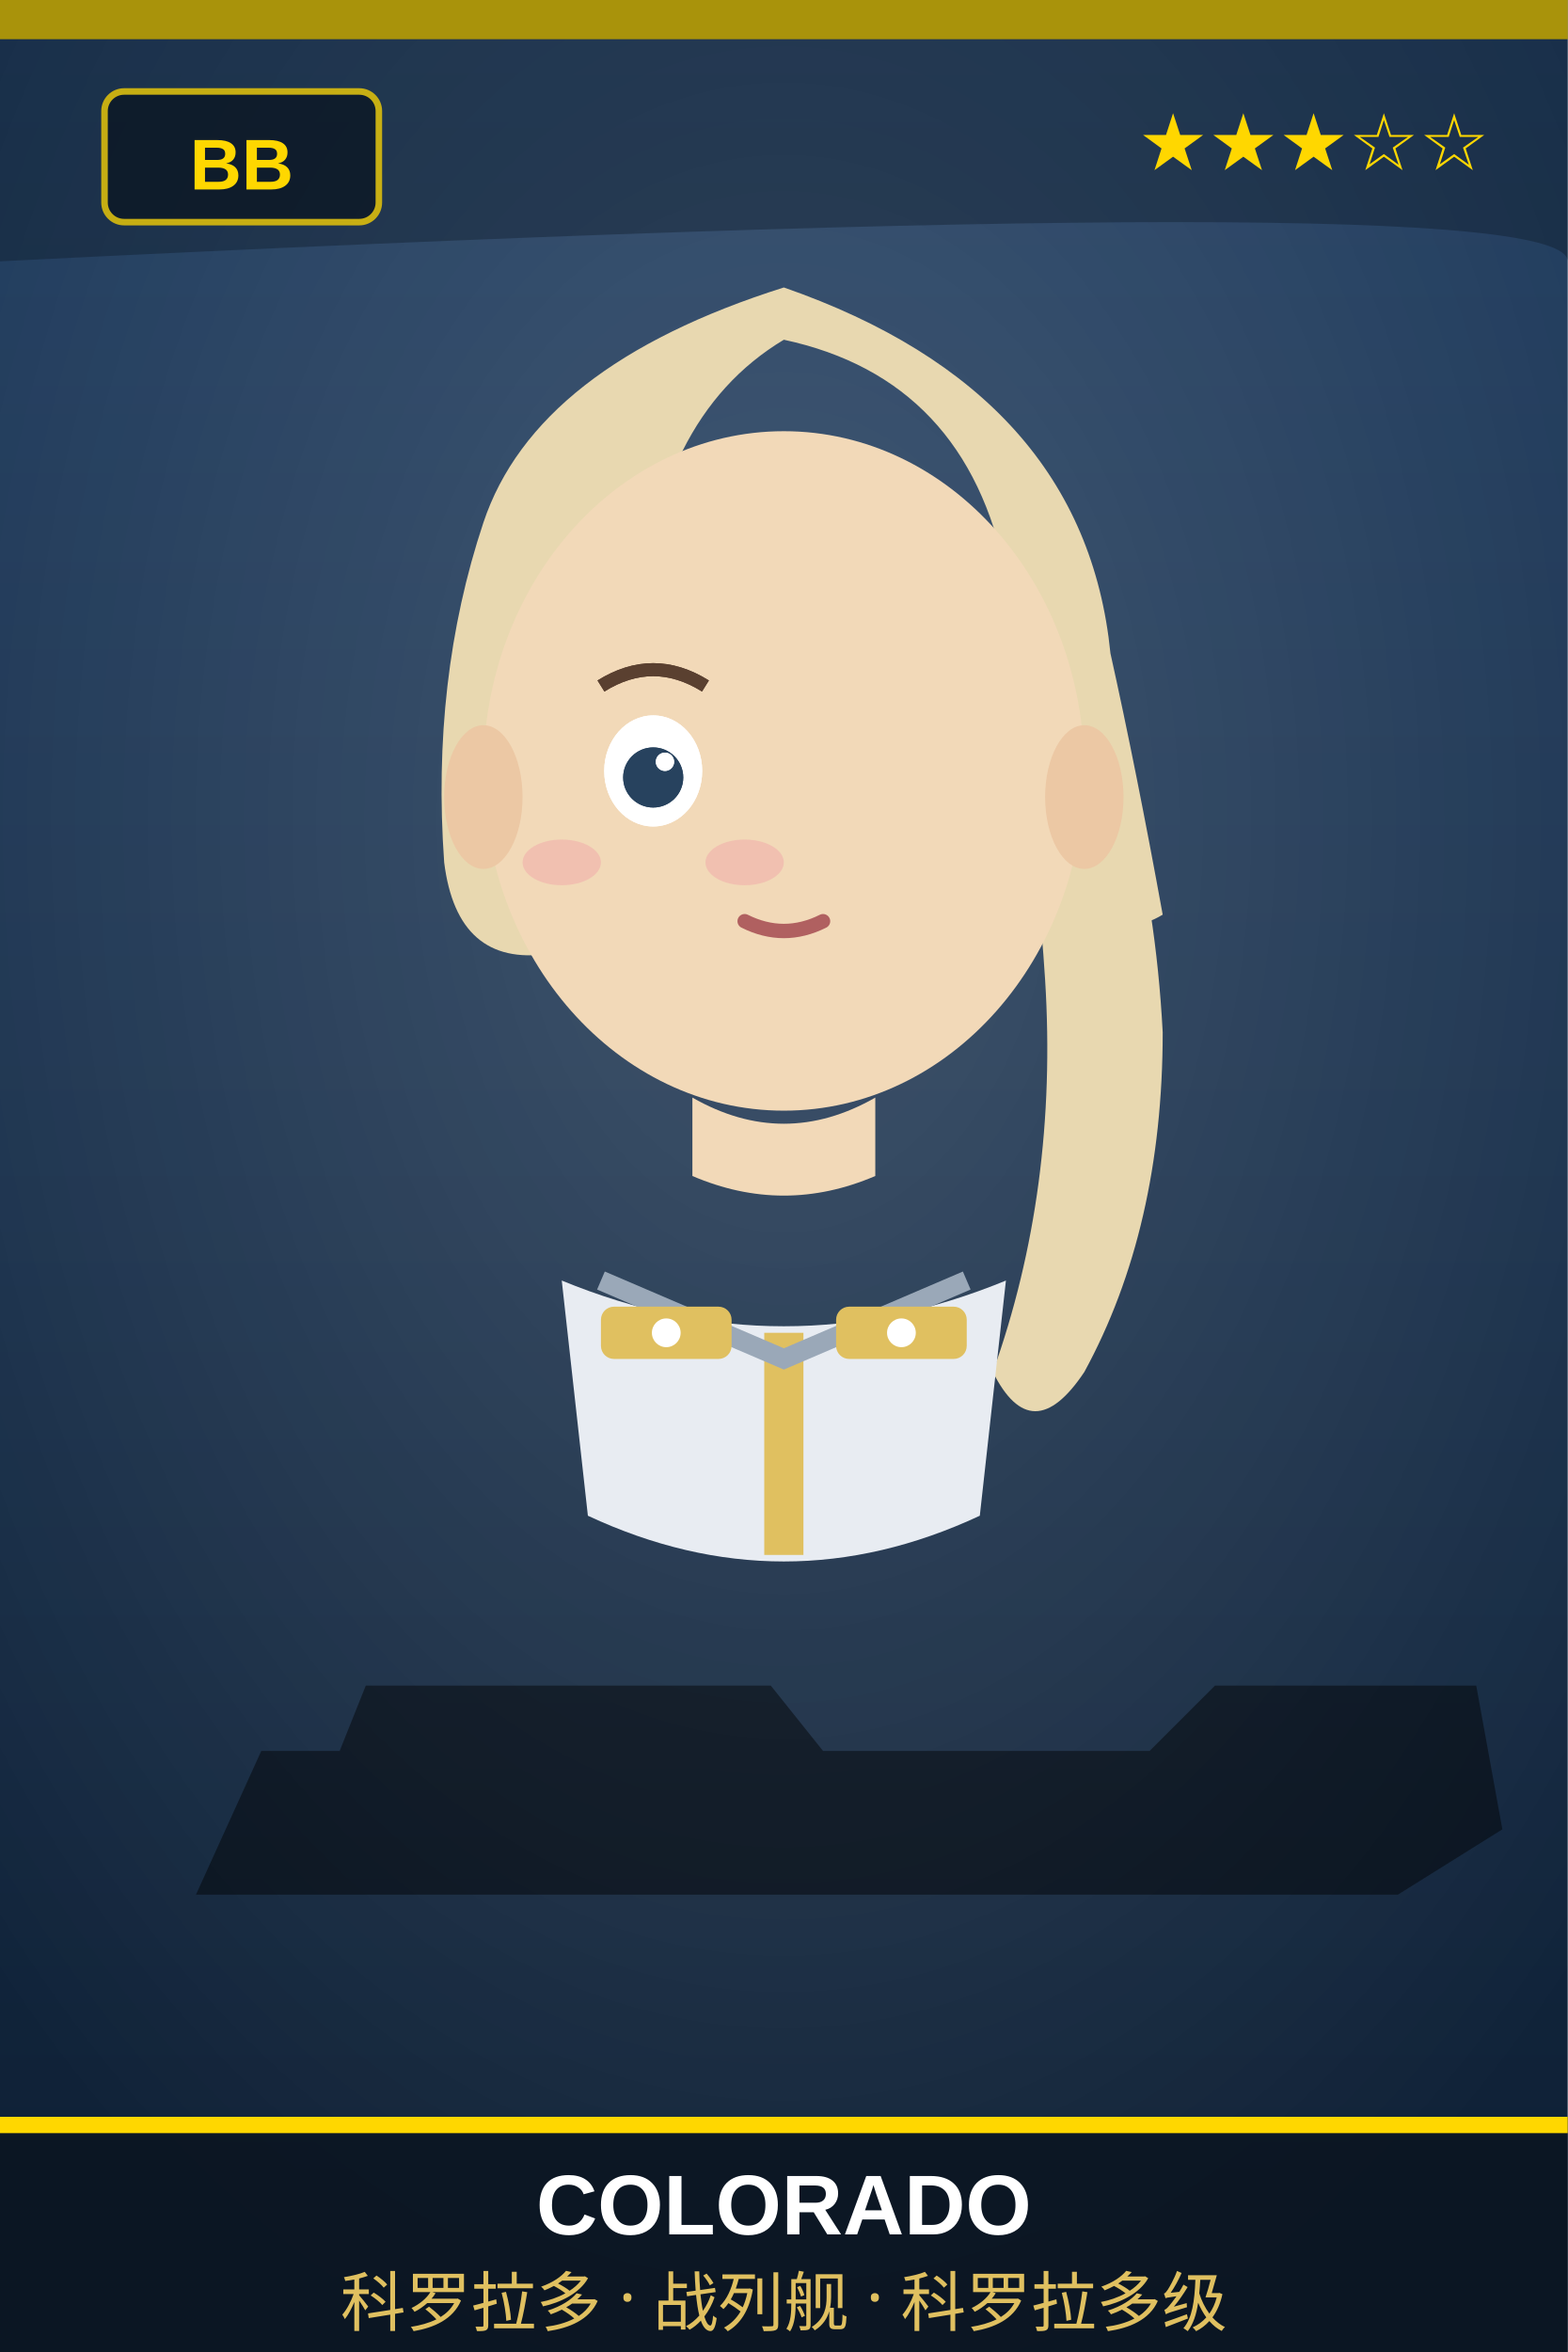
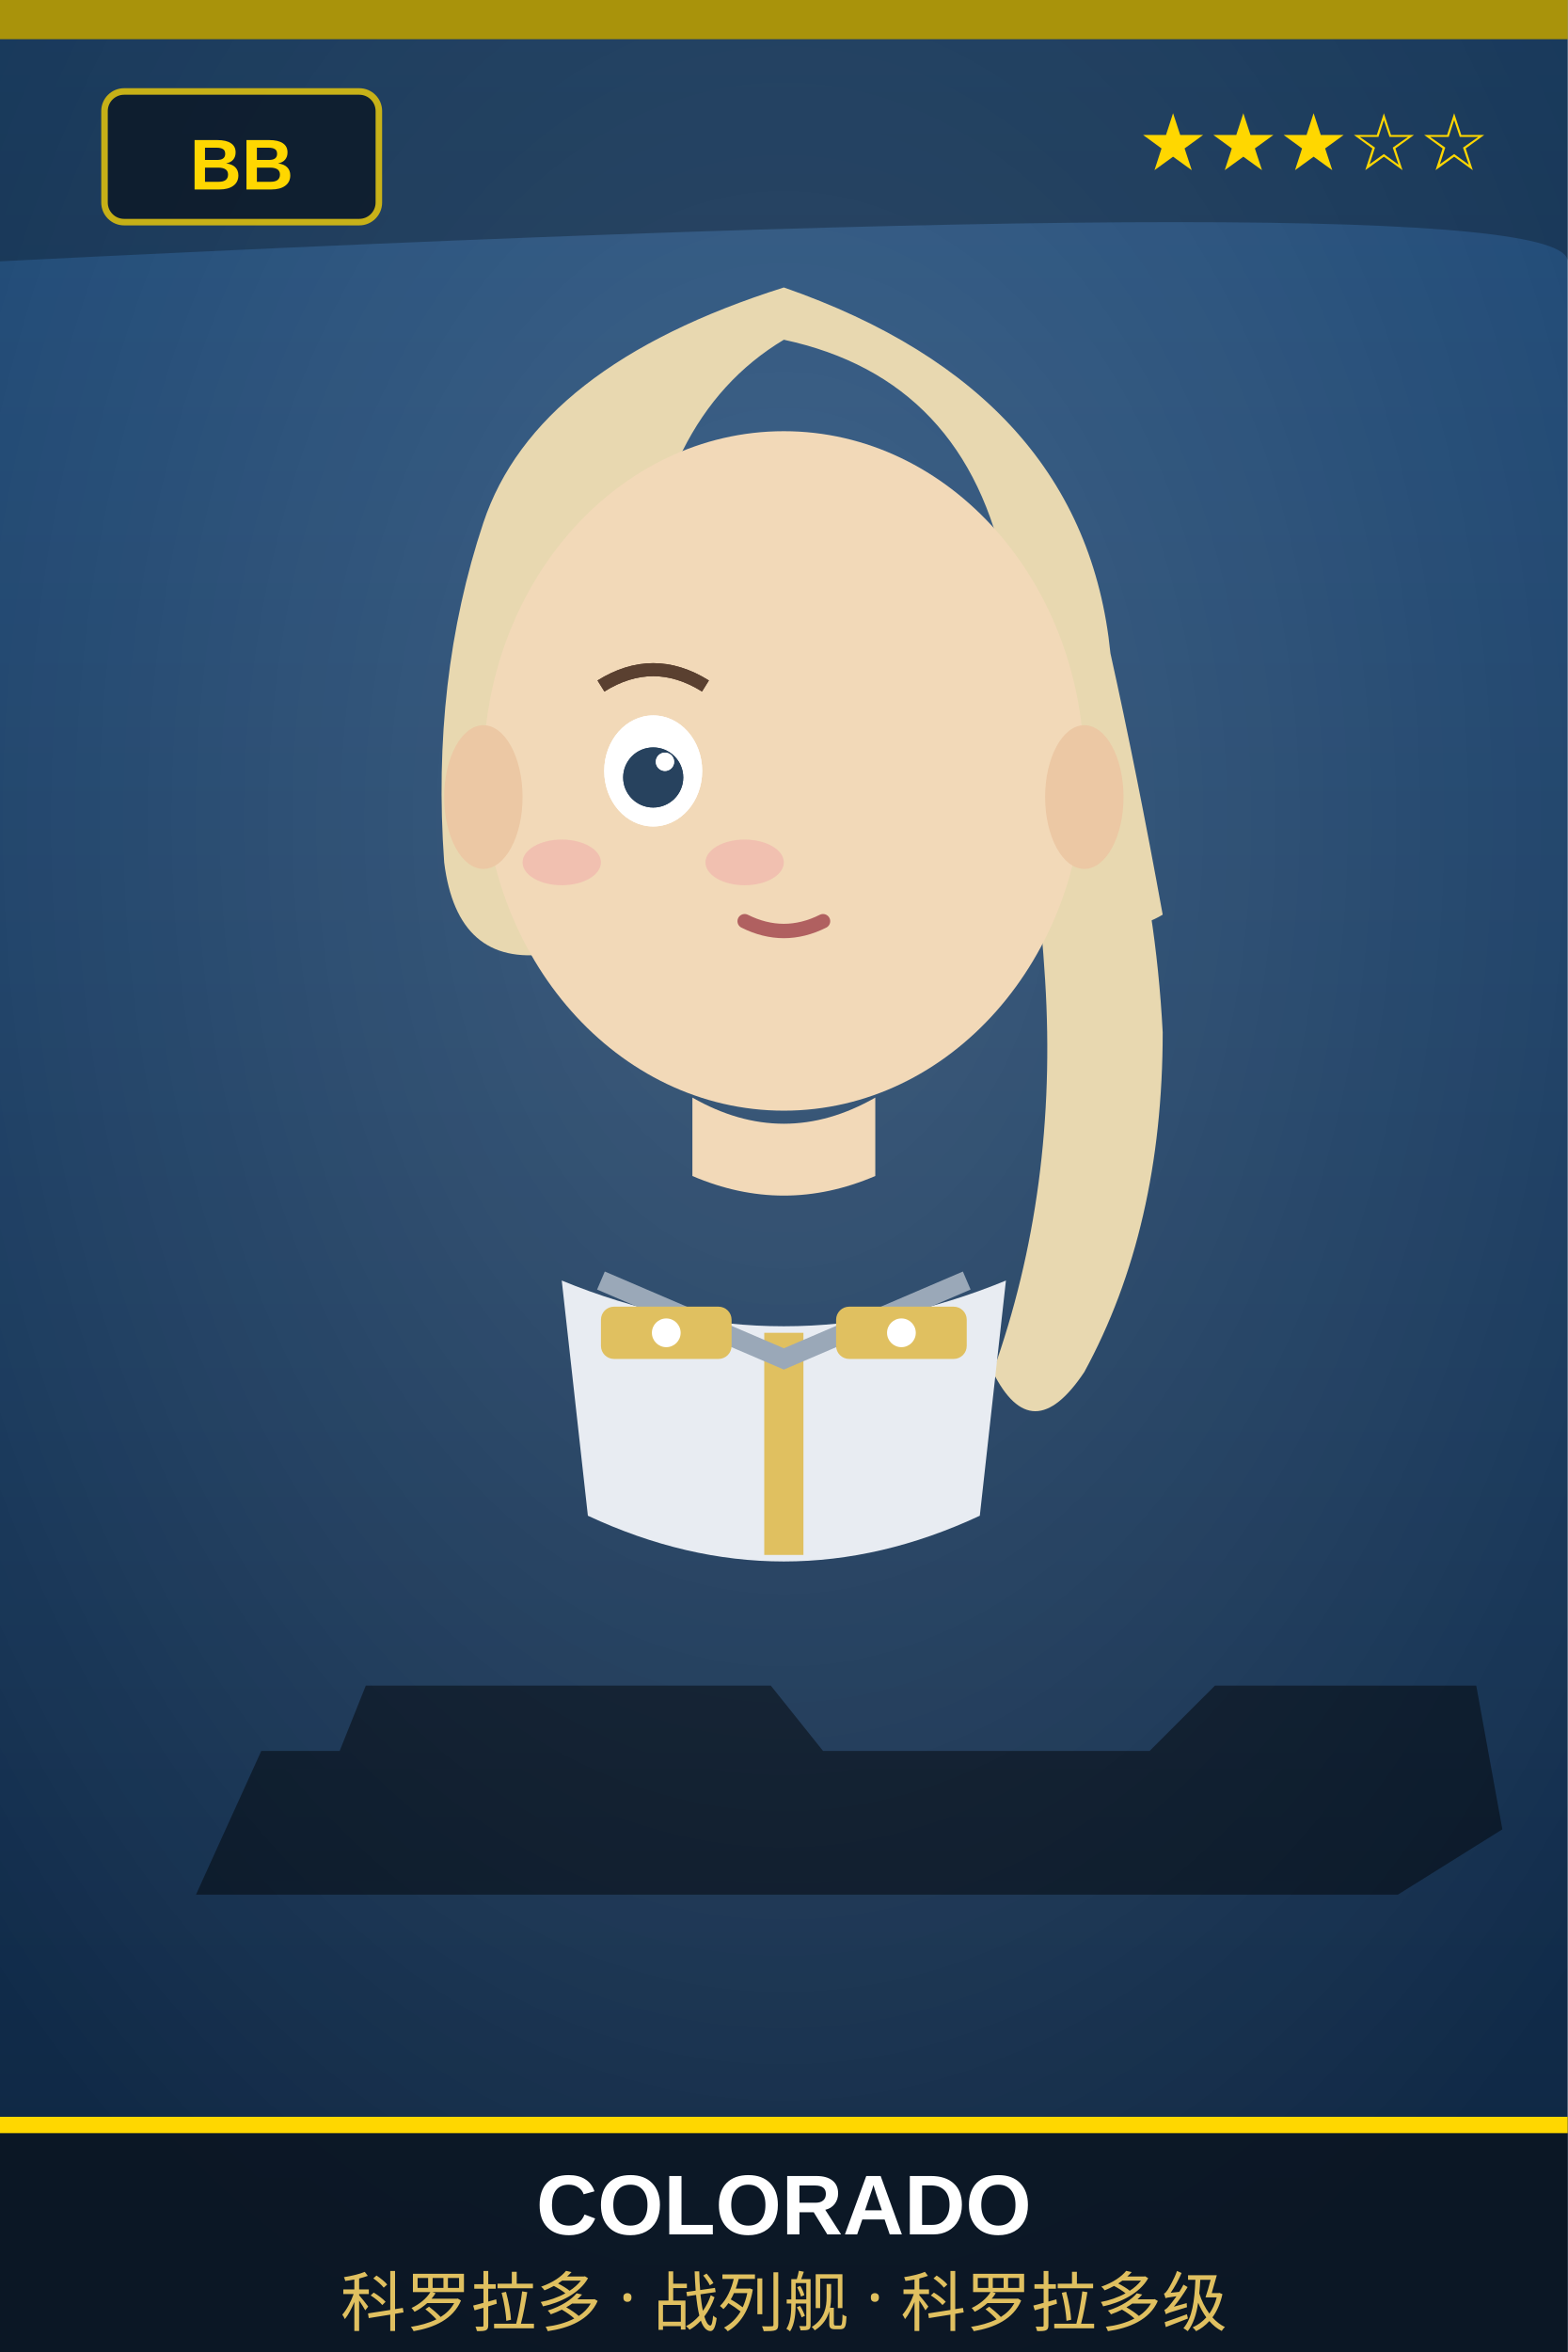
<svg xmlns="http://www.w3.org/2000/svg" width="240" height="360" viewBox="0 0 240 360">
  <defs>
    <linearGradient id="bg" x1="0" y1="0" x2="0" y2="1">
-       <stop offset="0" stop-color="#1c3a5e" />
-       <stop offset="1" stop-color="#0e1f33" />
+       <stop offset="0" stop-color="#1c4a7a" />
+       <stop offset="1" stop-color="#0e2540" />
    </linearGradient>
    <radialGradient id="glow" cx="0.5" cy="0.35" r="0.7">
      <stop offset="0" stop-color="#ffffff" stop-opacity="0.18" />
      <stop offset="1" stop-color="#ffffff" stop-opacity="0" />
    </radialGradient>
  </defs>
  <rect width="240" height="360" fill="url(#bg)" />
  <rect width="240" height="360" fill="url(#glow)" />
  <rect x="0" y="0" width="240" height="6" fill="#ffd700" />
  <path d="M0,40 Q240,28 240,40 L240,0 L0,0 Z" fill="#0a1420" opacity="0.35" />
  <g transform="translate(16,14)">
    <rect width="42" height="20" rx="3" fill="#0a1420" opacity="0.75" stroke="#ffd700" stroke-width="1" />
    <text x="21" y="15" font-size="11" font-weight="bold" text-anchor="middle" fill="#ffd700" font-family="Arial">BB</text>
  </g>
  <text x="228" y="26" font-size="12" text-anchor="end" fill="#ffd700" font-family="Arial">★★★☆☆</text>
  <path d="M74,80 Q66,104 68,132 Q70,148 84,146 Q90,116 98,96 Q100,64 120,52 Q148,58 154,88 Q156,108 162,130 Q168,146 178,140 Q174,118 170,100 Q166,60 120,44 Q82,56 74,80 Z" fill="#e8d8b0" />
  <path d="M160,92 Q176,120 178,158 Q178,188 166,210 Q158,222 152,210 Q162,182 160,150 Q158,118 150,96 Z" fill="#e8d8b0" />
  <ellipse cx="120" cy="118" rx="46" ry="52" fill="#f2d9b8" />
  <ellipse cx="74" cy="122" rx="6" ry="11" fill="#ecc8a4" />
  <ellipse cx="166" cy="122" rx="6" ry="11" fill="#ecc8a4" />
  <path d="M106,168 Q120,176 134,168 L134,180 Q120,186 106,180 Z" fill="#f2d9b8" />
  <path d="M86,196 Q120,210 154,196 L150,232 Q120,246 90,232 Z" fill="#e8ecf2" />
  <path d="M120,204 L120,238" stroke="#e0c060" stroke-width="6" />
  <path d="M92,196 L120,208 L148,196" stroke="#9aa8b8" stroke-width="3" fill="none" />
  <rect x="92" y="200" width="20" height="8" rx="2" fill="#e0c060" />
  <rect x="128" y="200" width="20" height="8" rx="2" fill="#e0c060" />
  <circle cx="102" cy="204" r="2.2" fill="#fff" />
  <circle cx="138" cy="204" r="2.2" fill="#fff" />
  <ellipse cx="100" cy="118" rx="7.5" ry="8.5" fill="#fff" />
  <ellipse cx="100" cy="118" rx="7.5" ry="8.5" fill="#fff" />
  <circle cx="100" cy="119" r="4.6" fill="#27425e" />
  <circle cx="100" cy="119" r="4.6" fill="#27425e" />
  <circle cx="101.8" cy="116.6" r="1.4" fill="#fff" />
  <circle cx="101.8" cy="116.6" r="1.4" fill="#fff" />
  <path d="M92,105 Q100,100 108,105" stroke="#5a4030" stroke-width="2" fill="none" />
  <path d="M92,105 Q100,100 108,105" stroke="#5a4030" stroke-width="2" fill="none" />
  <path d="M114,141 Q120,144 126,141" stroke="#b06060" stroke-width="2.2" fill="none" stroke-linecap="round" />
  <ellipse cx="86" cy="132" rx="6" ry="3.5" fill="#f0a8a8" opacity="0.5" />
  <ellipse cx="114" cy="132" rx="6" ry="3.5" fill="#f0a8a8" opacity="0.5" />
  <g transform="translate(0,0)" fill="#000" opacity="0.45">
    <path d="M30,290 L40,268 L52,268 L56,258 L118,258 L126,268 L176,268 L186,258 L226,258 L230,280 L214,290 Z" />
  </g>
  <rect x="0" y="324" width="240" height="36" fill="#0a1420" opacity="0.85" />
  <rect x="0" y="324" width="240" height="2.5" fill="#ffd700" />
  <text x="120" y="342" font-size="13" font-weight="bold" text-anchor="middle" fill="#ffffff" font-family="Arial">COLORADO</text>
  <text x="120" y="356" font-size="10" text-anchor="middle" fill="#e0c060" font-family="'Microsoft YaHei', sans-serif">科罗拉多 · 战列舰 · 科罗拉多级</text>
</svg>
